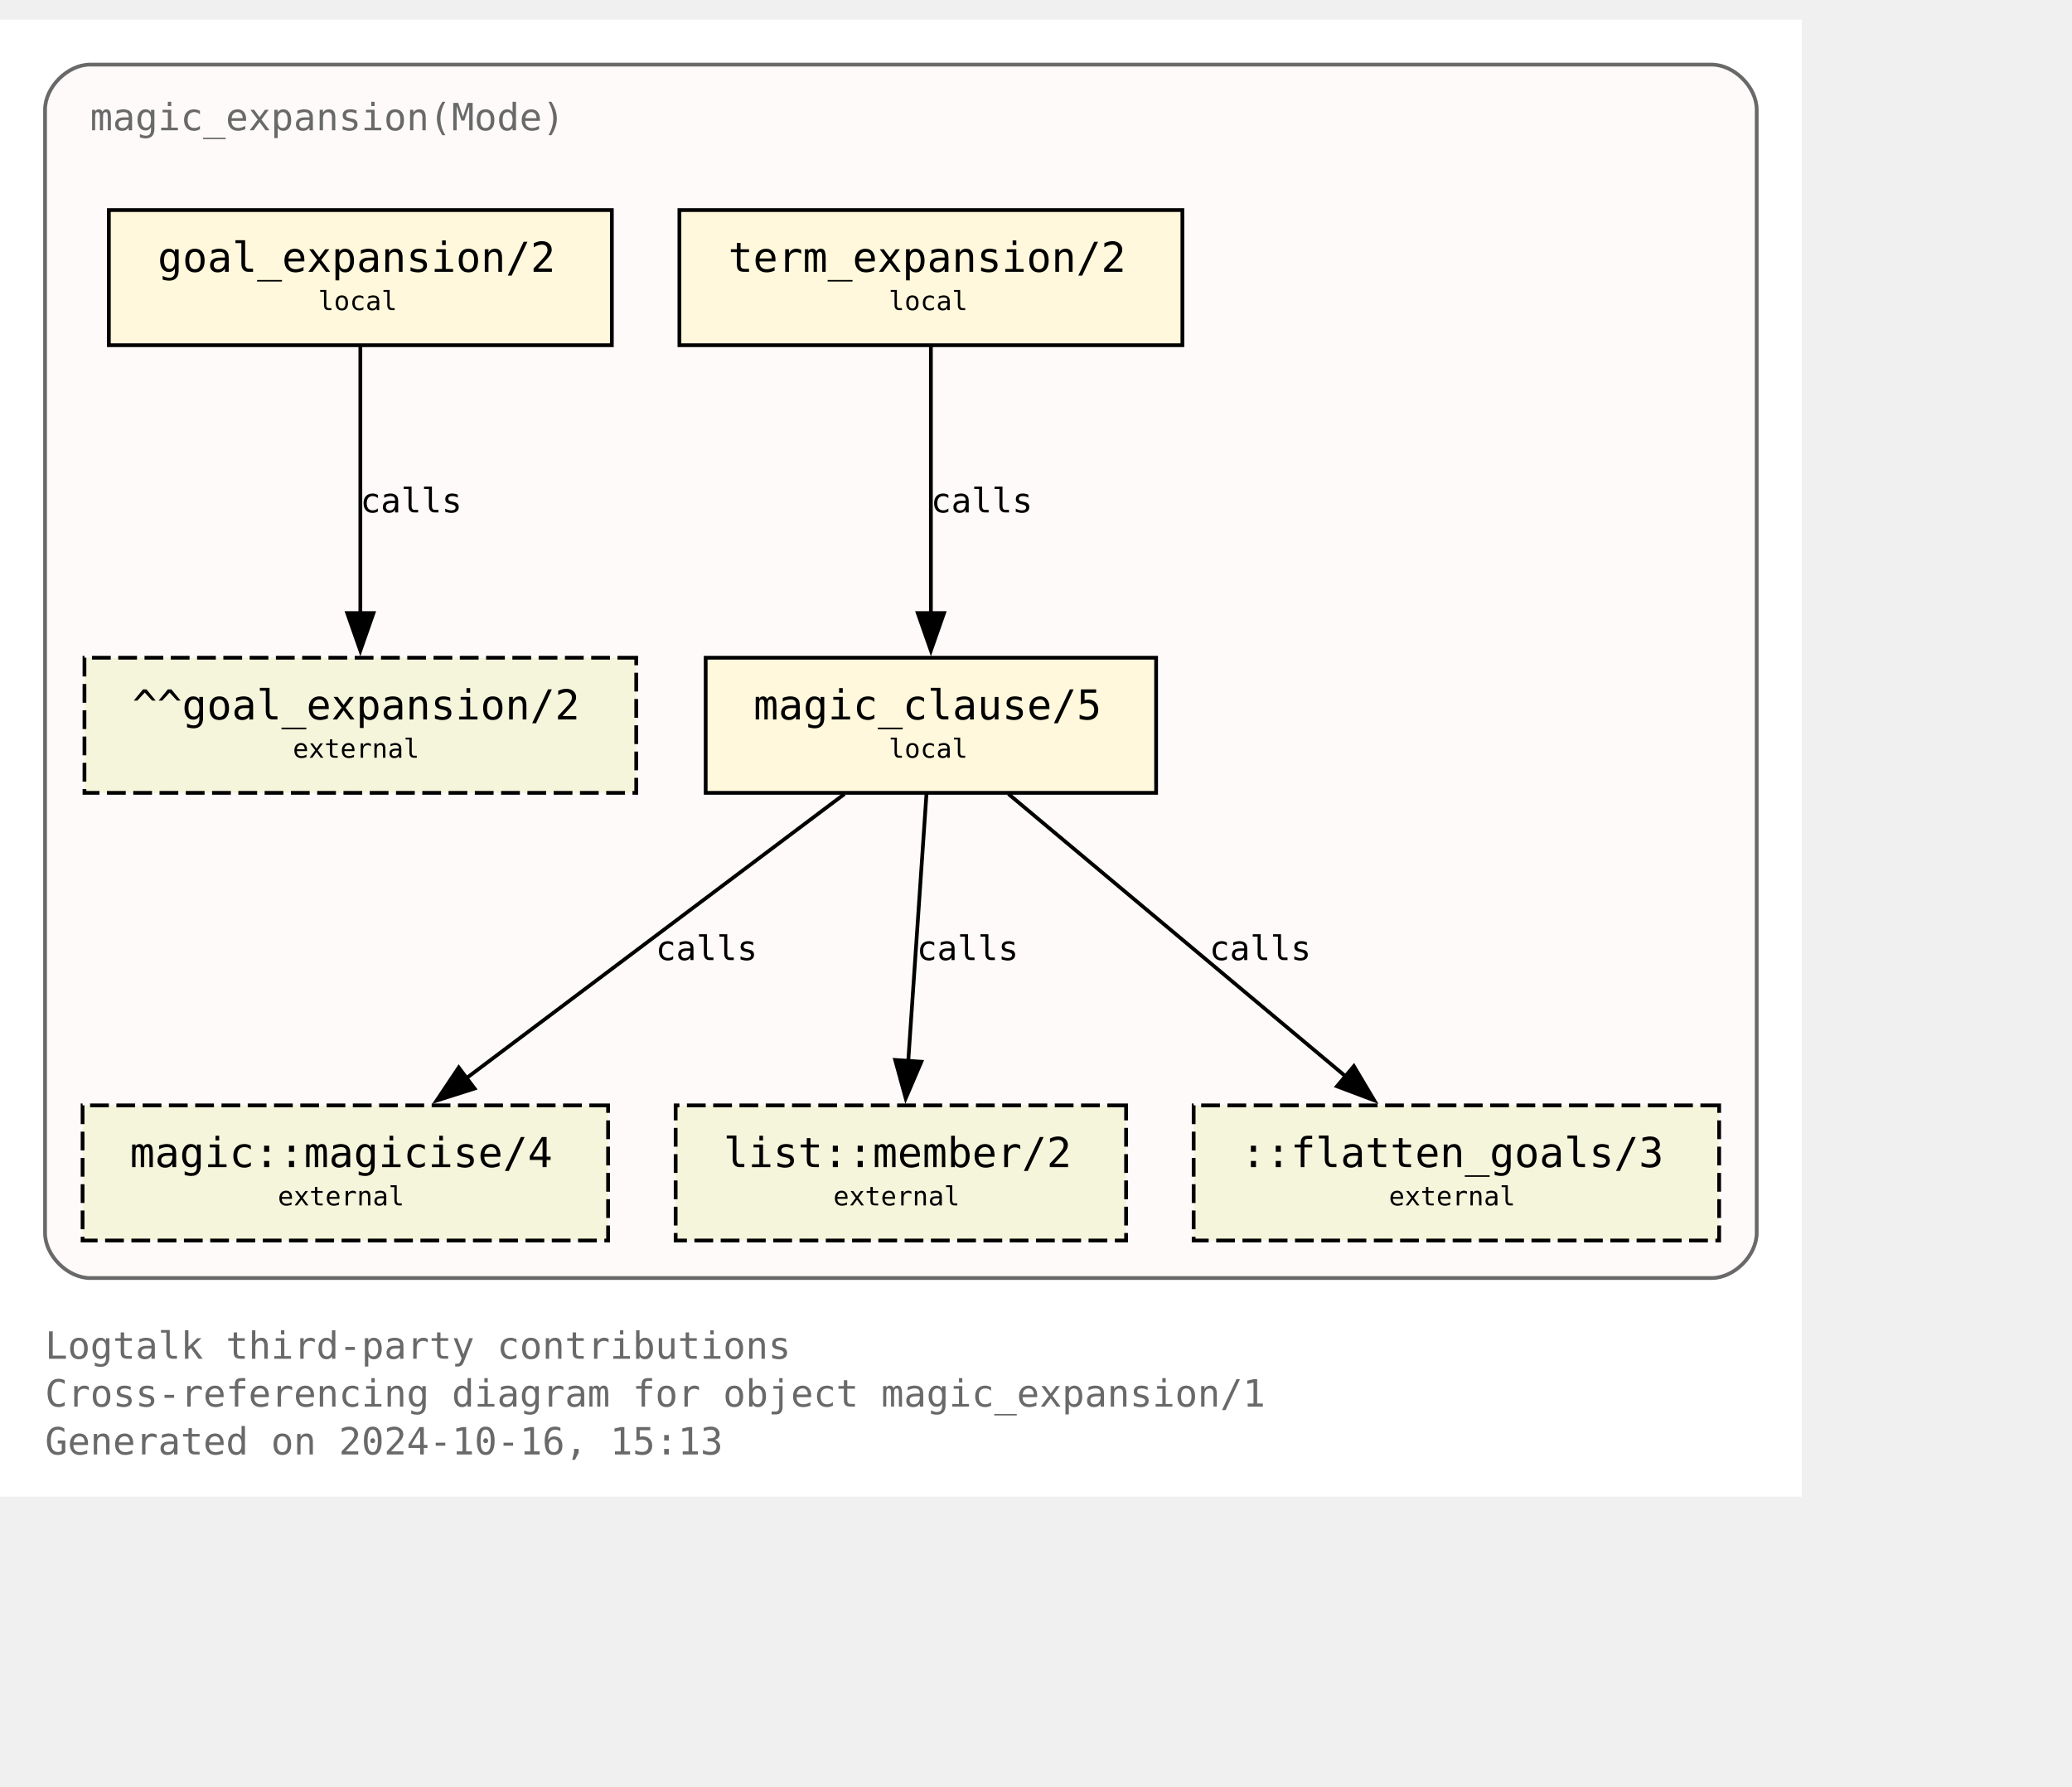
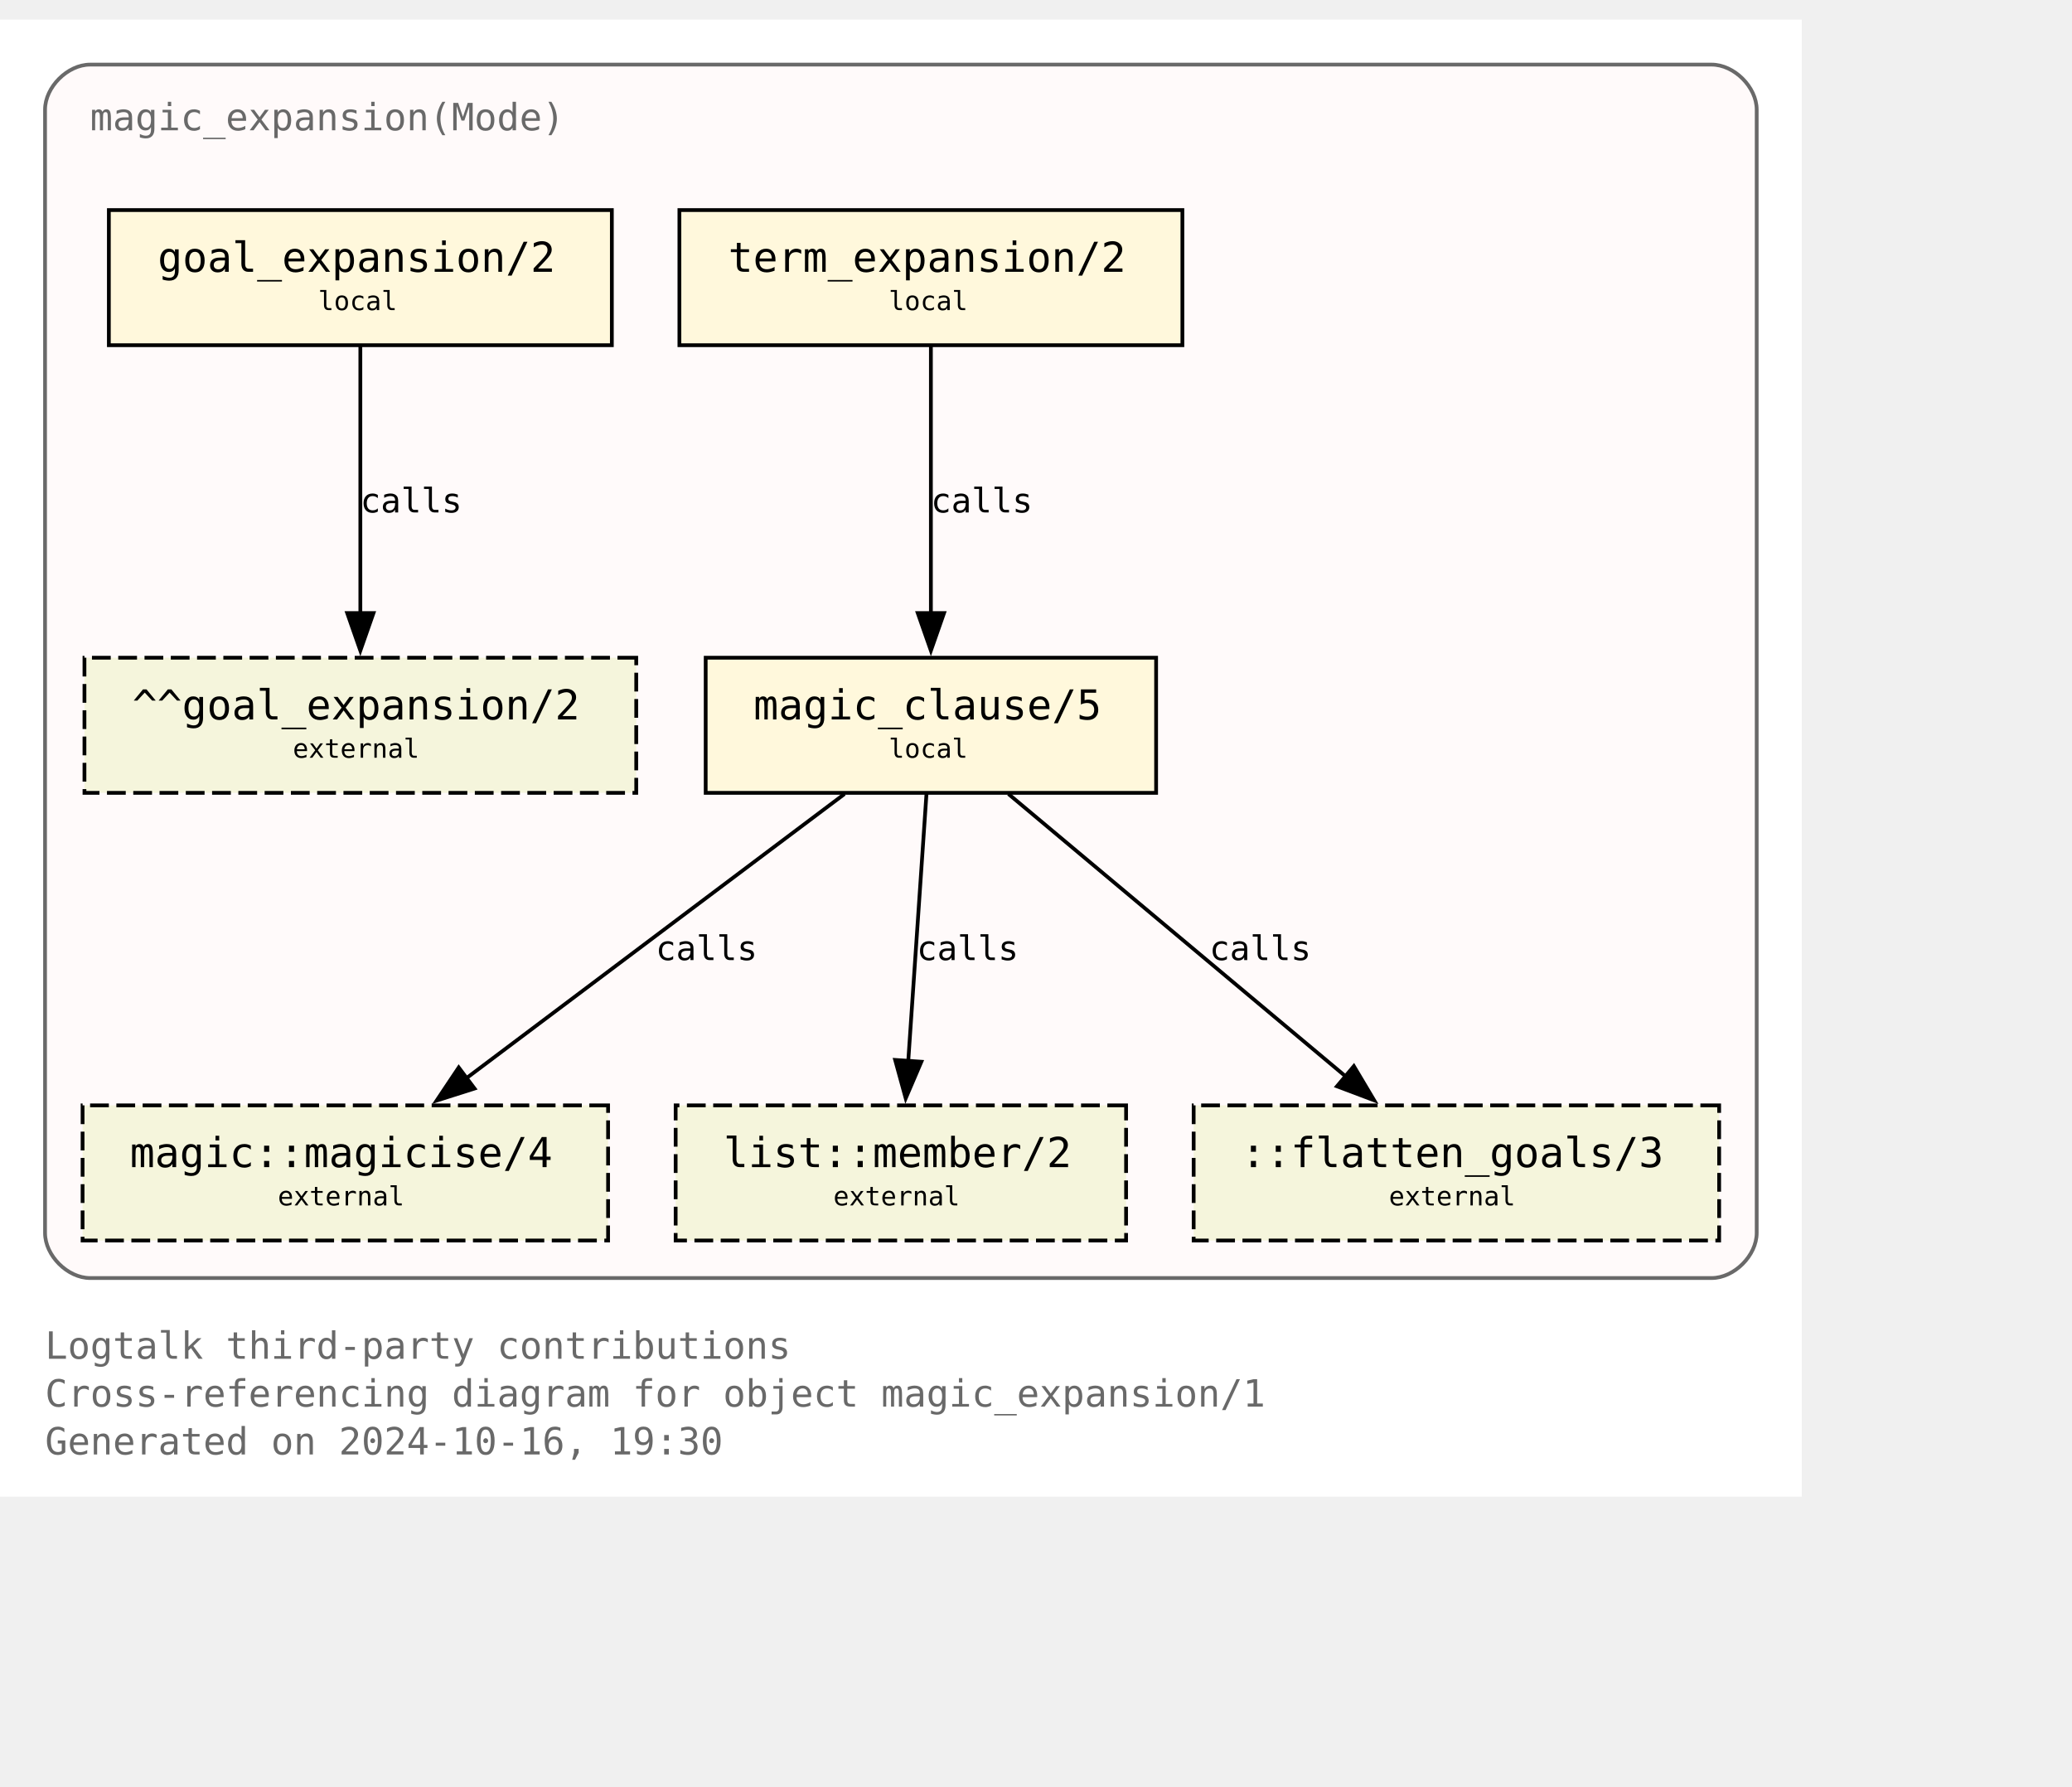
<svg xmlns="http://www.w3.org/2000/svg" xmlns:xlink="http://www.w3.org/1999/xlink" width="624pt" height="538pt" viewBox="72.00 72.00 552.00 465.50">
  <g id="graph0" class="graph" transform="scale(1 1) rotate(0) translate(76 461.5)">
    <polygon fill="white" stroke="none" points="-4,4 -4,-389.5 476,-389.5 476,4 -4,4" />
    <text text-anchor="start" x="8" y="-32.75" font-family="Monospace" font-size="10.00" fill="dimgray">Logtalk third-party contributions</text>
    <text text-anchor="start" x="8" y="-20" font-family="Monospace" font-size="10.00" fill="dimgray">Cross-referencing diagram for object magic_expansion/1</text>
-     <text text-anchor="start" x="8" y="-7.25" font-family="Monospace" font-size="10.00" fill="dimgray">Generated on 2024-10-16, 15:13</text>
+     <text text-anchor="start" x="8" y="-7.25" font-family="Monospace" font-size="10.00" fill="dimgray">Generated on 2024-10-16, 19:30</text>
    <g id="clust1" class="cluster">
      <g id="a_clust1">
        <a xlink:title="magic_expansion(Mode)">
          <path fill="snow" stroke="dimgray" d="M20,-54.25C20,-54.25 452,-54.25 452,-54.25 458,-54.25 464,-60.25 464,-66.25 464,-66.25 464,-365.5 464,-365.5 464,-371.5 458,-377.5 452,-377.5 452,-377.5 20,-377.5 20,-377.5 14,-377.5 8,-371.5 8,-365.5 8,-365.5 8,-66.25 8,-66.25 8,-60.25 14,-54.25 20,-54.25" />
          <g id="a_clust1_0">
-             <a xlink:href="https://github.com/LogtalkDotOrg/logtalk3/tree/cd662cae0d5bb4e79cc05523d22c566ea14eb245/contributions/verdi_neruda/magic_expansion.lgt" xlink:title="https://github.com/LogtalkDotOrg/logtalk3/tree/cd662cae0d5bb4e79cc05523d22c566ea14eb245/contributions/verdi_neruda/magic_expansion.lgt">
+             <a xlink:href="https://github.com/LogtalkDotOrg/logtalk3/tree/f7183aedd7cdd0298daa85b6c999a8ed33792962/contributions/verdi_neruda/magic_expansion.lgt" xlink:title="https://github.com/LogtalkDotOrg/logtalk3/tree/f7183aedd7cdd0298daa85b6c999a8ed33792962/contributions/verdi_neruda/magic_expansion.lgt">
              <text text-anchor="start" x="20" y="-360" font-family="Monospace" font-size="10.00" fill="dimgray">magic_expansion(Mode)</text>
            </a>
          </g>
        </a>
      </g>
    </g>
    <g id="node1" class="node">
      <g id="a_node1">
-         <a xlink:href="https://github.com/LogtalkDotOrg/logtalk3/tree/cd662cae0d5bb4e79cc05523d22c566ea14eb245/contributions/verdi_neruda/magic_expansion.lgt#L52" xlink:title="https://github.com/LogtalkDotOrg/logtalk3/tree/cd662cae0d5bb4e79cc05523d22c566ea14eb245/contributions/verdi_neruda/magic_expansion.lgt#L52">
+         <a xlink:href="https://github.com/LogtalkDotOrg/logtalk3/tree/f7183aedd7cdd0298daa85b6c999a8ed33792962/contributions/verdi_neruda/magic_expansion.lgt#L52" xlink:title="https://github.com/LogtalkDotOrg/logtalk3/tree/f7183aedd7cdd0298daa85b6c999a8ed33792962/contributions/verdi_neruda/magic_expansion.lgt#L52">
          <polygon fill="cornsilk" stroke="black" points="159,-338.75 25,-338.75 25,-302.75 159,-302.75 159,-338.75" />
          <text text-anchor="start" x="32.88" y="-323.32" font-family="Monospace" font-size="9.00"> </text>
          <text text-anchor="start" x="38" y="-322.3" font-family="Monospace" font-size="11.00">goal_expansion/2</text>
          <text text-anchor="start" x="145.88" y="-323.32" font-family="Monospace" font-size="9.00"> </text>
          <text text-anchor="start" x="32.88" y="-311.2" font-family="Monospace" font-size="9.00"> </text>
          <text text-anchor="start" x="80.75" y="-312.1" font-family="Monospace" font-size="7.00">local</text>
          <text text-anchor="start" x="145.88" y="-311.2" font-family="Monospace" font-size="9.00"> </text>
        </a>
      </g>
    </g>
    <g id="node7" class="node">
      <polygon fill="beige" stroke="black" stroke-dasharray="5,2" points="165.5,-219.5 18.5,-219.5 18.5,-183.5 165.5,-183.5 165.5,-219.5" />
      <text text-anchor="start" x="26.38" y="-204.07" font-family="Monospace" font-size="9.00"> </text>
      <text text-anchor="start" x="31.25" y="-203.05" font-family="Monospace" font-size="11.00">^^goal_expansion/2</text>
      <text text-anchor="start" x="152.38" y="-204.07" font-family="Monospace" font-size="9.00"> </text>
      <text text-anchor="start" x="26.38" y="-191.95" font-family="Monospace" font-size="9.00"> </text>
      <text text-anchor="start" x="74" y="-192.85" font-family="Monospace" font-size="7.00">external</text>
      <text text-anchor="start" x="152.38" y="-191.95" font-family="Monospace" font-size="9.00"> </text>
    </g>
    <g id="edge3" class="edge">
      <g id="a_edge3">
-         <a xlink:href="https://github.com/LogtalkDotOrg/logtalk3/tree/cd662cae0d5bb4e79cc05523d22c566ea14eb245/contributions/verdi_neruda/magic_expansion.lgt#L52" xlink:title="calls">
+         <a xlink:href="https://github.com/LogtalkDotOrg/logtalk3/tree/f7183aedd7cdd0298daa85b6c999a8ed33792962/contributions/verdi_neruda/magic_expansion.lgt#L52" xlink:title="calls">
          <path fill="none" stroke="black" d="M92,-302.45C92,-283.75 92,-253.62 92,-231.33" />
          <polygon fill="black" stroke="black" points="95.5,-231.39 92,-221.39 88.5,-231.39 95.5,-231.39" />
        </a>
      </g>
      <g id="a_edge3-label">
-         <a xlink:href="https://github.com/LogtalkDotOrg/logtalk3/tree/cd662cae0d5bb4e79cc05523d22c566ea14eb245/contributions/verdi_neruda/magic_expansion.lgt#L52" xlink:title="https://github.com/LogtalkDotOrg/logtalk3/tree/cd662cae0d5bb4e79cc05523d22c566ea14eb245/contributions/verdi_neruda/magic_expansion.lgt#L52">
+         <a xlink:href="https://github.com/LogtalkDotOrg/logtalk3/tree/f7183aedd7cdd0298daa85b6c999a8ed33792962/contributions/verdi_neruda/magic_expansion.lgt#L52" xlink:title="https://github.com/LogtalkDotOrg/logtalk3/tree/f7183aedd7cdd0298daa85b6c999a8ed33792962/contributions/verdi_neruda/magic_expansion.lgt#L52">
          <text text-anchor="start" x="92" y="-258.2" font-family="Monospace" font-size="9.00">calls</text>
        </a>
      </g>
    </g>
    <g id="node2" class="node">
      <g id="a_node2">
-         <a xlink:href="https://github.com/LogtalkDotOrg/logtalk3/tree/cd662cae0d5bb4e79cc05523d22c566ea14eb245/contributions/verdi_neruda/magic_expansion.lgt#L55" xlink:title="https://github.com/LogtalkDotOrg/logtalk3/tree/cd662cae0d5bb4e79cc05523d22c566ea14eb245/contributions/verdi_neruda/magic_expansion.lgt#L55">
+         <a xlink:href="https://github.com/LogtalkDotOrg/logtalk3/tree/f7183aedd7cdd0298daa85b6c999a8ed33792962/contributions/verdi_neruda/magic_expansion.lgt#L55" xlink:title="https://github.com/LogtalkDotOrg/logtalk3/tree/f7183aedd7cdd0298daa85b6c999a8ed33792962/contributions/verdi_neruda/magic_expansion.lgt#L55">
          <polygon fill="cornsilk" stroke="black" points="311,-338.75 177,-338.75 177,-302.75 311,-302.75 311,-338.75" />
          <text text-anchor="start" x="184.88" y="-323.32" font-family="Monospace" font-size="9.00"> </text>
          <text text-anchor="start" x="190" y="-322.3" font-family="Monospace" font-size="11.00">term_expansion/2</text>
          <text text-anchor="start" x="297.88" y="-323.32" font-family="Monospace" font-size="9.00"> </text>
          <text text-anchor="start" x="184.88" y="-311.2" font-family="Monospace" font-size="9.00"> </text>
          <text text-anchor="start" x="232.75" y="-312.1" font-family="Monospace" font-size="7.00">local</text>
          <text text-anchor="start" x="297.88" y="-311.2" font-family="Monospace" font-size="9.00"> </text>
        </a>
      </g>
    </g>
    <g id="node3" class="node">
      <g id="a_node3">
-         <a xlink:href="https://github.com/LogtalkDotOrg/logtalk3/tree/cd662cae0d5bb4e79cc05523d22c566ea14eb245/contributions/verdi_neruda/magic_expansion.lgt#L62" xlink:title="https://github.com/LogtalkDotOrg/logtalk3/tree/cd662cae0d5bb4e79cc05523d22c566ea14eb245/contributions/verdi_neruda/magic_expansion.lgt#L62">
+         <a xlink:href="https://github.com/LogtalkDotOrg/logtalk3/tree/f7183aedd7cdd0298daa85b6c999a8ed33792962/contributions/verdi_neruda/magic_expansion.lgt#L62" xlink:title="https://github.com/LogtalkDotOrg/logtalk3/tree/f7183aedd7cdd0298daa85b6c999a8ed33792962/contributions/verdi_neruda/magic_expansion.lgt#L62">
          <polygon fill="cornsilk" stroke="black" points="304,-219.5 184,-219.5 184,-183.5 304,-183.5 304,-219.5" />
          <text text-anchor="start" x="191.88" y="-204.07" font-family="Monospace" font-size="9.00"> </text>
          <text text-anchor="start" x="196.75" y="-203.05" font-family="Monospace" font-size="11.00">magic_clause/5</text>
          <text text-anchor="start" x="290.88" y="-204.07" font-family="Monospace" font-size="9.00"> </text>
          <text text-anchor="start" x="191.88" y="-191.95" font-family="Monospace" font-size="9.00"> </text>
          <text text-anchor="start" x="232.75" y="-192.85" font-family="Monospace" font-size="7.00">local</text>
          <text text-anchor="start" x="290.88" y="-191.95" font-family="Monospace" font-size="9.00"> </text>
        </a>
      </g>
    </g>
    <g id="edge1" class="edge">
      <g id="a_edge1">
-         <a xlink:href="https://github.com/LogtalkDotOrg/logtalk3/tree/cd662cae0d5bb4e79cc05523d22c566ea14eb245/contributions/verdi_neruda/magic_expansion.lgt#L55" xlink:title="calls">
+         <a xlink:href="https://github.com/LogtalkDotOrg/logtalk3/tree/f7183aedd7cdd0298daa85b6c999a8ed33792962/contributions/verdi_neruda/magic_expansion.lgt#L55" xlink:title="calls">
          <path fill="none" stroke="black" d="M244,-302.45C244,-283.75 244,-253.62 244,-231.33" />
          <polygon fill="black" stroke="black" points="247.5,-231.39 244,-221.39 240.5,-231.39 247.5,-231.39" />
        </a>
      </g>
      <g id="a_edge1-label">
-         <a xlink:href="https://github.com/LogtalkDotOrg/logtalk3/tree/cd662cae0d5bb4e79cc05523d22c566ea14eb245/contributions/verdi_neruda/magic_expansion.lgt#L55" xlink:title="https://github.com/LogtalkDotOrg/logtalk3/tree/cd662cae0d5bb4e79cc05523d22c566ea14eb245/contributions/verdi_neruda/magic_expansion.lgt#L55">
+         <a xlink:href="https://github.com/LogtalkDotOrg/logtalk3/tree/f7183aedd7cdd0298daa85b6c999a8ed33792962/contributions/verdi_neruda/magic_expansion.lgt#L55" xlink:title="https://github.com/LogtalkDotOrg/logtalk3/tree/f7183aedd7cdd0298daa85b6c999a8ed33792962/contributions/verdi_neruda/magic_expansion.lgt#L55">
          <text text-anchor="start" x="244" y="-258.2" font-family="Monospace" font-size="9.00">calls</text>
        </a>
      </g>
    </g>
    <g id="node4" class="node">
      <g id="a_node4">
        <a xlink:href="https://logtalk.org/library/magic_0.html#magicise-4" xlink:title="https://logtalk.org/library/magic_0.html#magicise-4">
          <polygon fill="beige" stroke="black" stroke-dasharray="5,2" points="158,-100.25 18,-100.25 18,-64.25 158,-64.25 158,-100.25" />
          <text text-anchor="start" x="25.88" y="-84.83" font-family="Monospace" font-size="9.00"> </text>
          <text text-anchor="start" x="30.62" y="-83.8" font-family="Monospace" font-size="11.00">magic::magicise/4</text>
          <text text-anchor="start" x="144.88" y="-84.83" font-family="Monospace" font-size="9.00"> </text>
          <text text-anchor="start" x="25.88" y="-72.7" font-family="Monospace" font-size="9.00"> </text>
          <text text-anchor="start" x="70" y="-73.6" font-family="Monospace" font-size="7.00">external</text>
          <text text-anchor="start" x="144.88" y="-72.7" font-family="Monospace" font-size="9.00"> </text>
        </a>
      </g>
    </g>
    <g id="edge4" class="edge">
      <g id="a_edge4">
-         <a xlink:href="https://github.com/LogtalkDotOrg/logtalk3/tree/cd662cae0d5bb4e79cc05523d22c566ea14eb245/contributions/verdi_neruda/magic_expansion.lgt#L62" xlink:title="calls">
+         <a xlink:href="https://github.com/LogtalkDotOrg/logtalk3/tree/f7183aedd7cdd0298daa85b6c999a8ed33792962/contributions/verdi_neruda/magic_expansion.lgt#L62" xlink:title="calls">
          <path fill="none" stroke="black" d="M220.98,-183.2C194.25,-163.11 150,-129.85 119.95,-107.26" />
          <polygon fill="black" stroke="black" points="122.42,-104.74 112.32,-101.53 118.21,-110.34 122.42,-104.74" />
        </a>
      </g>
      <g id="a_edge4-label">
-         <a xlink:href="https://github.com/LogtalkDotOrg/logtalk3/tree/cd662cae0d5bb4e79cc05523d22c566ea14eb245/contributions/verdi_neruda/magic_expansion.lgt#L62" xlink:title="https://github.com/LogtalkDotOrg/logtalk3/tree/cd662cae0d5bb4e79cc05523d22c566ea14eb245/contributions/verdi_neruda/magic_expansion.lgt#L62">
+         <a xlink:href="https://github.com/LogtalkDotOrg/logtalk3/tree/f7183aedd7cdd0298daa85b6c999a8ed33792962/contributions/verdi_neruda/magic_expansion.lgt#L62" xlink:title="https://github.com/LogtalkDotOrg/logtalk3/tree/f7183aedd7cdd0298daa85b6c999a8ed33792962/contributions/verdi_neruda/magic_expansion.lgt#L62">
          <text text-anchor="start" x="170.68" y="-138.95" font-family="Monospace" font-size="9.00">calls</text>
        </a>
      </g>
    </g>
    <g id="node5" class="node">
      <g id="a_node5">
        <a xlink:href="https://logtalk.org/library/listp_0.html#member-2" xlink:title="https://logtalk.org/library/listp_0.html#member-2">
          <polygon fill="beige" stroke="black" stroke-dasharray="5,2" points="296,-100.25 176,-100.25 176,-64.25 296,-64.25 296,-100.25" />
          <text text-anchor="start" x="183.88" y="-84.83" font-family="Monospace" font-size="9.00"> </text>
          <text text-anchor="start" x="188.75" y="-83.8" font-family="Monospace" font-size="11.00">list::member/2</text>
          <text text-anchor="start" x="282.88" y="-84.83" font-family="Monospace" font-size="9.00"> </text>
          <text text-anchor="start" x="183.88" y="-72.7" font-family="Monospace" font-size="9.00"> </text>
          <text text-anchor="start" x="218" y="-73.6" font-family="Monospace" font-size="7.00">external</text>
          <text text-anchor="start" x="282.88" y="-72.7" font-family="Monospace" font-size="9.00"> </text>
        </a>
      </g>
    </g>
    <g id="edge5" class="edge">
      <g id="a_edge5">
-         <a xlink:href="https://github.com/LogtalkDotOrg/logtalk3/tree/cd662cae0d5bb4e79cc05523d22c566ea14eb245/contributions/verdi_neruda/magic_expansion.lgt#L62" xlink:title="calls">
+         <a xlink:href="https://github.com/LogtalkDotOrg/logtalk3/tree/f7183aedd7cdd0298daa85b6c999a8ed33792962/contributions/verdi_neruda/magic_expansion.lgt#L62" xlink:title="calls">
          <path fill="none" stroke="black" d="M242.82,-183.2C241.54,-164.5 239.49,-134.37 237.97,-112.08" />
          <polygon fill="black" stroke="black" points="241.46,-111.87 237.29,-102.13 234.48,-112.35 241.46,-111.87" />
        </a>
      </g>
      <g id="a_edge5-label">
-         <a xlink:href="https://github.com/LogtalkDotOrg/logtalk3/tree/cd662cae0d5bb4e79cc05523d22c566ea14eb245/contributions/verdi_neruda/magic_expansion.lgt#L62" xlink:title="https://github.com/LogtalkDotOrg/logtalk3/tree/cd662cae0d5bb4e79cc05523d22c566ea14eb245/contributions/verdi_neruda/magic_expansion.lgt#L62">
+         <a xlink:href="https://github.com/LogtalkDotOrg/logtalk3/tree/f7183aedd7cdd0298daa85b6c999a8ed33792962/contributions/verdi_neruda/magic_expansion.lgt#L62" xlink:title="https://github.com/LogtalkDotOrg/logtalk3/tree/f7183aedd7cdd0298daa85b6c999a8ed33792962/contributions/verdi_neruda/magic_expansion.lgt#L62">
          <text text-anchor="start" x="240.24" y="-138.95" font-family="Monospace" font-size="9.00">calls</text>
        </a>
      </g>
    </g>
    <g id="node6" class="node">
      <polygon fill="beige" stroke="black" stroke-dasharray="5,2" points="454,-100.25 314,-100.25 314,-64.25 454,-64.25 454,-100.25" />
      <text text-anchor="start" x="321.88" y="-84.83" font-family="Monospace" font-size="9.00"> </text>
      <text text-anchor="start" x="326.62" y="-83.8" font-family="Monospace" font-size="11.00">::flatten_goals/3</text>
      <text text-anchor="start" x="440.88" y="-84.83" font-family="Monospace" font-size="9.00"> </text>
      <text text-anchor="start" x="321.88" y="-72.7" font-family="Monospace" font-size="9.00"> </text>
      <text text-anchor="start" x="366" y="-73.6" font-family="Monospace" font-size="7.00">external</text>
      <text text-anchor="start" x="440.88" y="-72.7" font-family="Monospace" font-size="9.00"> </text>
    </g>
    <g id="edge2" class="edge">
      <g id="a_edge2">
-         <a xlink:href="https://github.com/LogtalkDotOrg/logtalk3/tree/cd662cae0d5bb4e79cc05523d22c566ea14eb245/contributions/verdi_neruda/magic_expansion.lgt#L62" xlink:title="calls">
+         <a xlink:href="https://github.com/LogtalkDotOrg/logtalk3/tree/f7183aedd7cdd0298daa85b6c999a8ed33792962/contributions/verdi_neruda/magic_expansion.lgt#L62" xlink:title="calls">
          <path fill="none" stroke="black" d="M264.66,-183.2C288.44,-163.28 327.68,-130.42 354.63,-107.85" />
          <polygon fill="black" stroke="black" points="356.68,-110.7 362.1,-101.59 352.18,-105.33 356.68,-110.7" />
        </a>
      </g>
      <g id="a_edge2-label">
-         <a xlink:href="https://github.com/LogtalkDotOrg/logtalk3/tree/cd662cae0d5bb4e79cc05523d22c566ea14eb245/contributions/verdi_neruda/magic_expansion.lgt#L62" xlink:title="https://github.com/LogtalkDotOrg/logtalk3/tree/cd662cae0d5bb4e79cc05523d22c566ea14eb245/contributions/verdi_neruda/magic_expansion.lgt#L62">
+         <a xlink:href="https://github.com/LogtalkDotOrg/logtalk3/tree/f7183aedd7cdd0298daa85b6c999a8ed33792962/contributions/verdi_neruda/magic_expansion.lgt#L62" xlink:title="https://github.com/LogtalkDotOrg/logtalk3/tree/f7183aedd7cdd0298daa85b6c999a8ed33792962/contributions/verdi_neruda/magic_expansion.lgt#L62">
          <text text-anchor="start" x="318.2" y="-138.95" font-family="Monospace" font-size="9.00">calls</text>
        </a>
      </g>
    </g>
  </g>
</svg>
